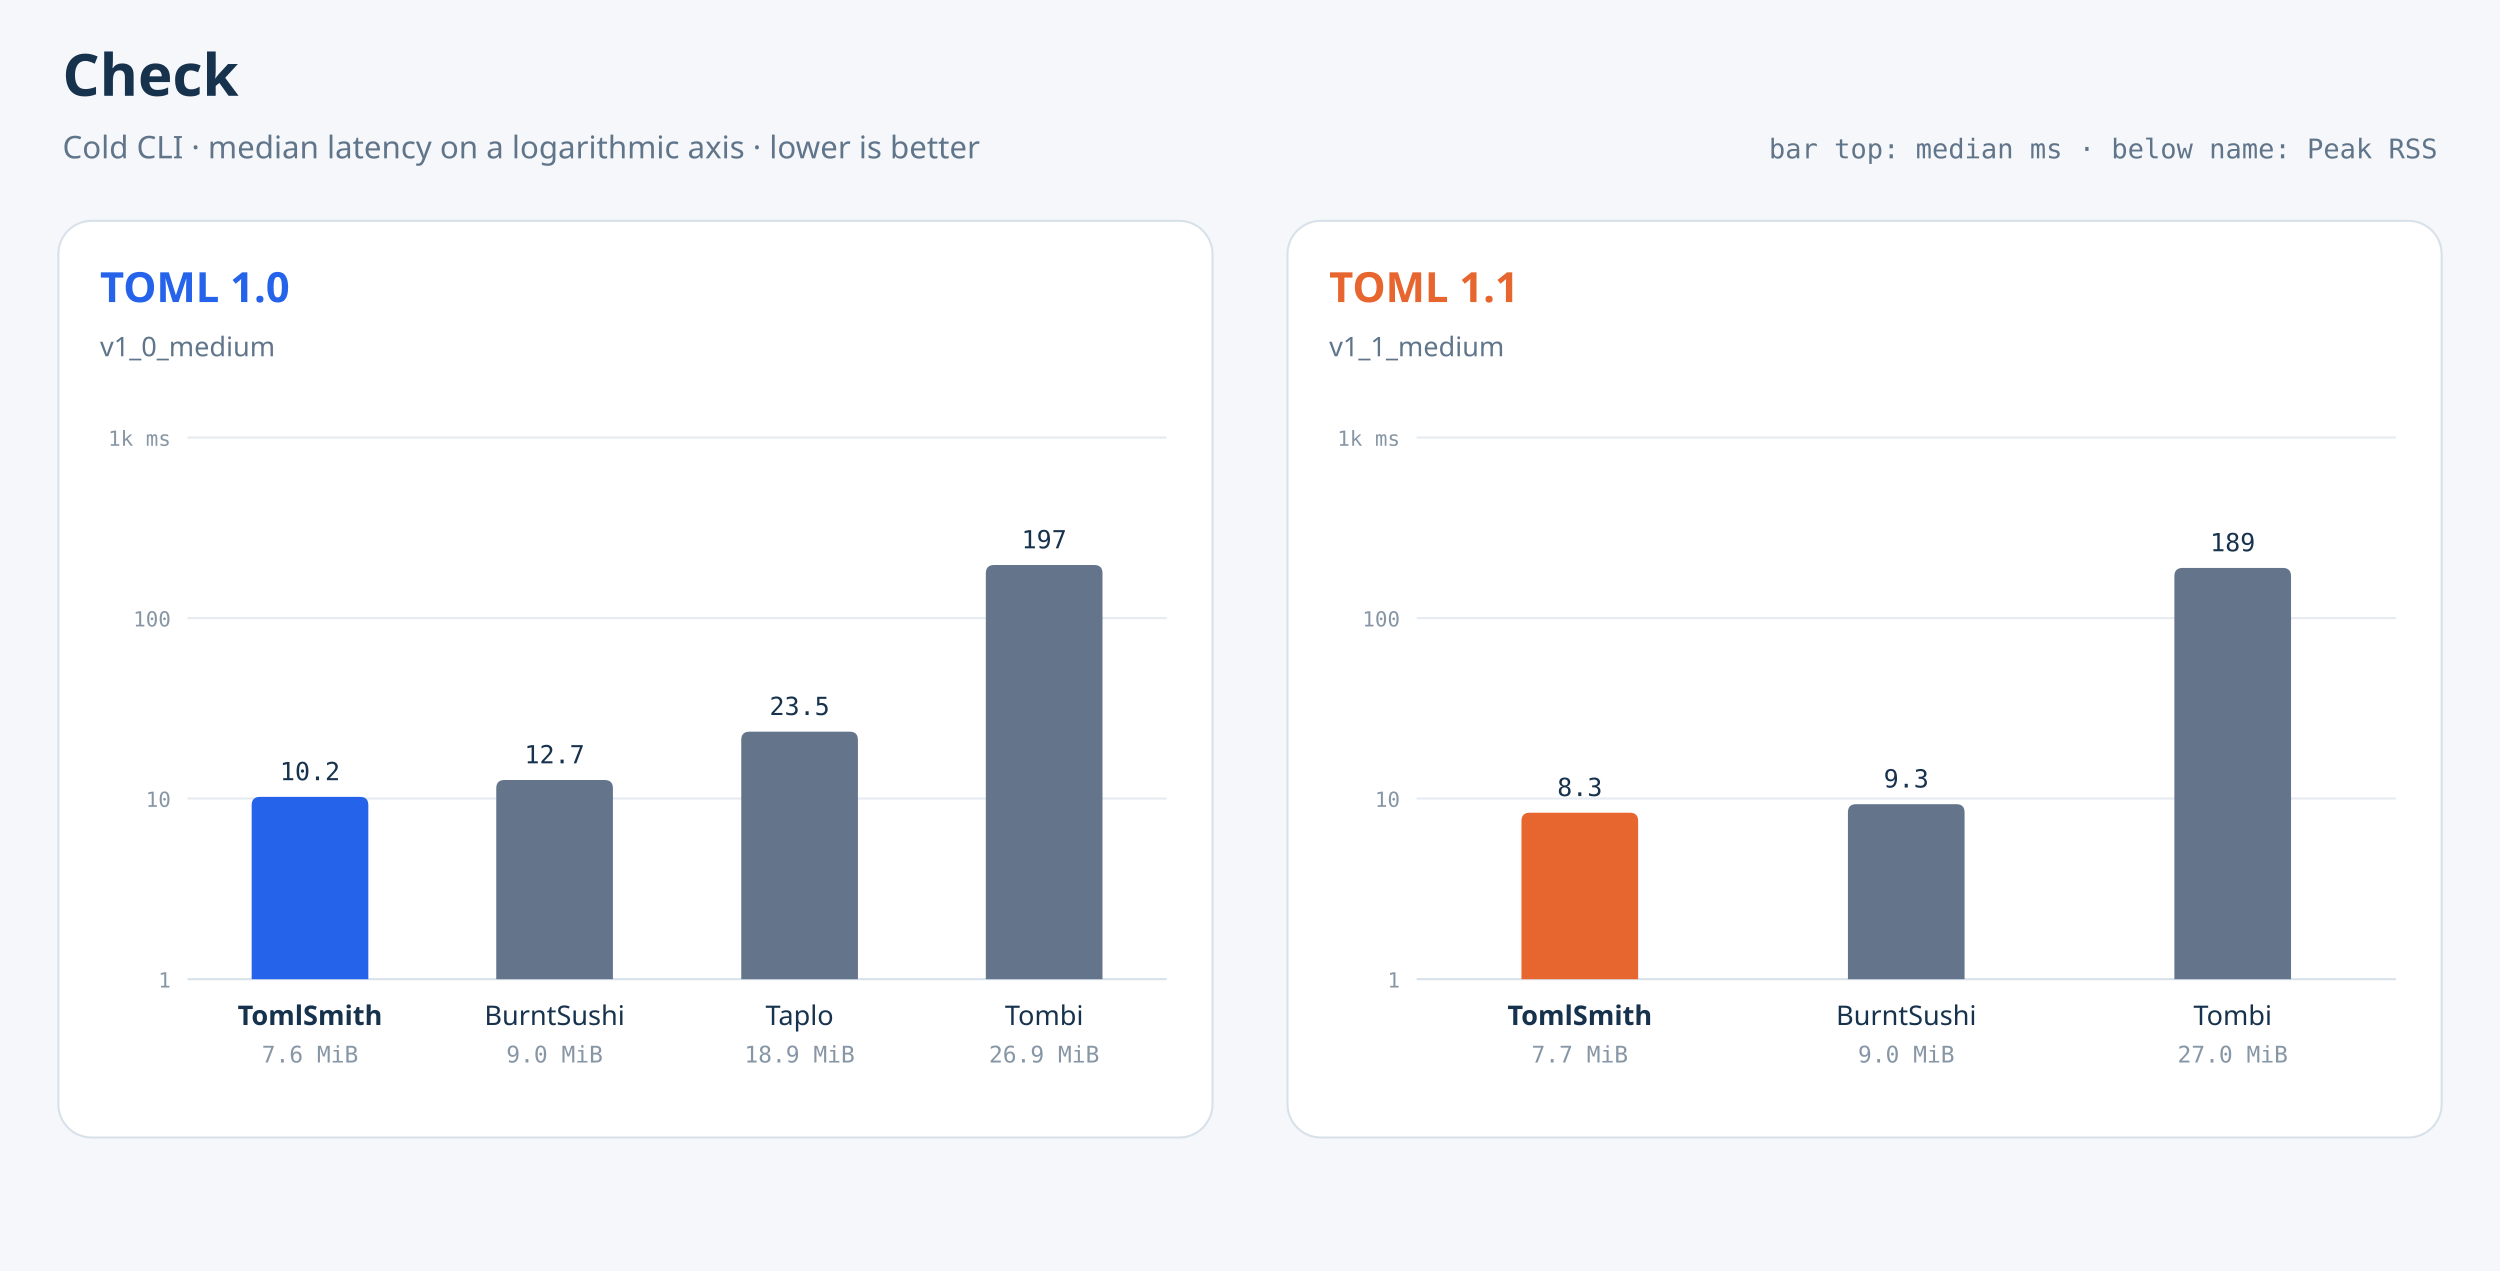
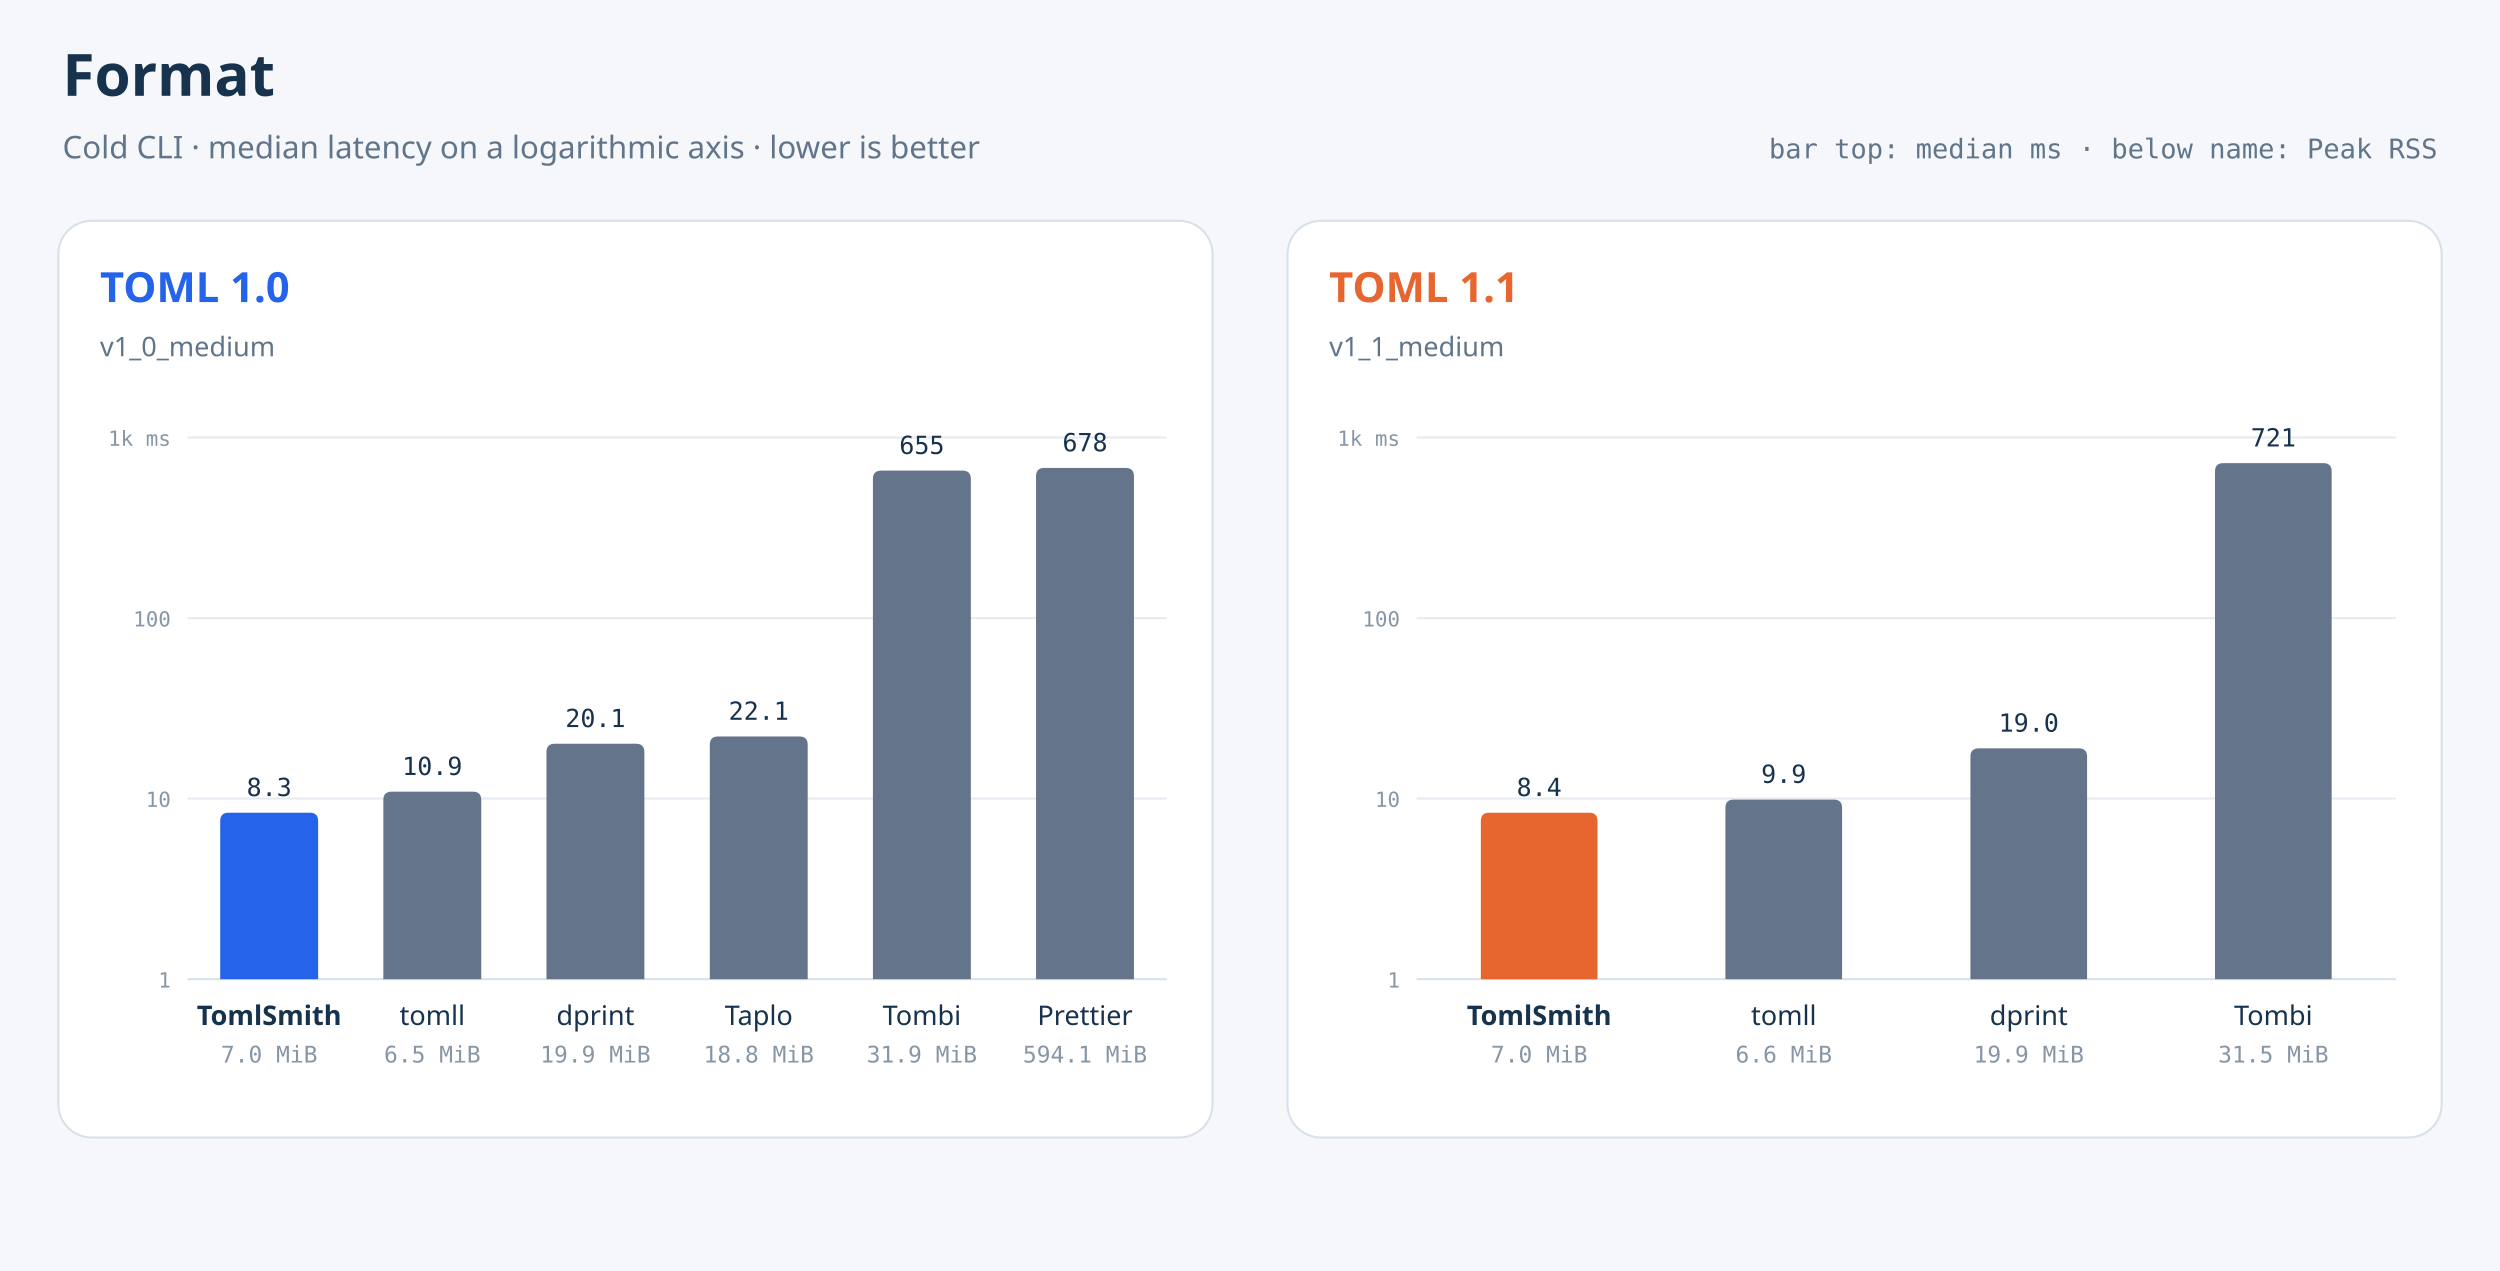
<svg xmlns="http://www.w3.org/2000/svg" width="1200" height="610" viewBox="0 0 1200 610" role="img" aria-labelledby="title desc">
  <rect width="1200" height="610" fill="#f5f7fa" />
-   <text x="30" y="46" fill="#17324d" font-family="ui-sans-serif, system-ui, sans-serif" font-size="28" font-weight="700">Check</text>
+   <text x="30" y="46" fill="#17324d" font-family="ui-sans-serif, system-ui, sans-serif" font-size="28" font-weight="700">Format</text>
  <text x="30" y="76" fill="#60758a" font-family="ui-sans-serif, system-ui, sans-serif" font-size="15">Cold CLI · median latency on a logarithmic axis · lower is better</text>
  <text x="1170" y="76" fill="#60758a" font-family="ui-monospace, SFMono-Regular, monospace" font-size="13" text-anchor="end">bar top: median ms · below name: Peak RSS</text>
  <rect x="28" y="106" width="554" height="440" rx="16" fill="#ffffff" stroke="#d8e1ea" />
  <text x="48" y="145" fill="#2563eb" font-family="ui-sans-serif, system-ui, sans-serif" font-size="20" font-weight="700">TOML 1.0</text>
  <text x="48" y="171" fill="#60758a" font-family="ui-sans-serif, system-ui, sans-serif" font-size="13">v1_0_medium</text>
  <g stroke-width="1">
    <line x1="90" y1="470.0" x2="560" y2="470.0" stroke="#d8e1ea" />
    <line x1="90" y1="383.3" x2="560" y2="383.3" stroke="#e5ebf1" />
    <line x1="90" y1="296.7" x2="560" y2="296.7" stroke="#e5ebf1" />
    <line x1="90" y1="210.0" x2="560" y2="210.0" stroke="#e5ebf1" />
  </g>
  <g fill="#8796a5" font-family="ui-monospace, SFMono-Regular, monospace" font-size="10" text-anchor="end">
    <text x="82" y="474.0">1</text>
    <text x="82" y="387.3">10</text>
    <text x="82" y="300.7">100</text>
    <text x="82" y="214.0">1k ms</text>
  </g>
  <g>
-     <path d="M120.8,470 L120.8,386.5 Q120.8,382.5 124.8,382.5 L172.8,382.5 Q176.8,382.5 176.8,386.5 L176.8,470 Z" fill="#2563eb" />
-     <path d="M238.2,470 L238.2,378.4 Q238.2,374.4 242.2,374.4 L290.2,374.4 Q294.2,374.4 294.2,378.4 L294.2,470 Z" fill="#64748b" />
-     <path d="M355.8,470 L355.8,355.2 Q355.8,351.2 359.8,351.2 L407.8,351.2 Q411.8,351.2 411.8,355.2 L411.8,470 Z" fill="#64748b" />
-     <path d="M473.2,470 L473.2,275.2 Q473.2,271.2 477.2,271.2 L525.2,271.2 Q529.2,271.2 529.2,275.2 L529.2,470 Z" fill="#64748b" />
+     <path d="M105.7,470 L105.7,394.1 Q105.7,390.1 109.7,390.1 L148.7,390.1 Q152.7,390.1 152.7,394.1 L152.7,470 Z" fill="#2563eb" />
+     <path d="M184.0,470 L184.0,384.0 Q184.0,380.0 188.0,380.0 L227.0,380.0 Q231.0,380.0 231.0,384.0 L231.0,470 Z" fill="#64748b" />
+     <path d="M262.3,470 L262.3,361.0 Q262.3,357.0 266.3,357.0 L305.3,357.0 Q309.3,357.0 309.3,361.0 L309.3,470 Z" fill="#64748b" />
+     <path d="M340.7,470 L340.7,357.5 Q340.7,353.5 344.7,353.5 L383.7,353.5 Q387.7,353.5 387.7,357.5 L387.7,470 Z" fill="#64748b" />
+     <path d="M419.0,470 L419.0,229.9 Q419.0,225.9 423.0,225.9 L462.0,225.9 Q466.0,225.9 466.0,229.9 L466.0,470 Z" fill="#64748b" />
+     <path d="M497.3,470 L497.3,228.6 Q497.3,224.6 501.3,224.6 L540.3,224.6 Q544.3,224.6 544.3,228.6 L544.3,470 Z" fill="#64748b" />
  </g>
  <g fill="#17324d" font-family="ui-monospace, SFMono-Regular, monospace" font-size="12" text-anchor="middle">
-     <text x="148.8" y="374.5">10.2</text>
-     <text x="266.2" y="366.4">12.7</text>
-     <text x="383.8" y="343.2">23.5</text>
-     <text x="501.2" y="263.2">197</text>
+     <text x="129.2" y="382.1">8.3</text>
+     <text x="207.5" y="372.0">10.9</text>
+     <text x="285.8" y="349.0">20.1</text>
+     <text x="364.2" y="345.5">22.1</text>
+     <text x="442.5" y="217.9">655</text>
+     <text x="520.8" y="216.6">678</text>
  </g>
  <g fill="#17324d" font-family="ui-sans-serif, system-ui, sans-serif" font-size="13" text-anchor="middle">
-     <text x="148.8" y="492" font-weight="700">TomlSmith</text>
-     <text x="266.2" y="492">BurntSushi</text>
-     <text x="383.8" y="492">Taplo</text>
-     <text x="501.2" y="492">Tombi</text>
+     <text x="129.2" y="492" font-weight="700">TomlSmith</text>
+     <text x="207.5" y="492">tomll</text>
+     <text x="285.8" y="492">dprint</text>
+     <text x="364.2" y="492">Taplo</text>
+     <text x="442.5" y="492">Tombi</text>
+     <text x="520.8" y="492">Prettier</text>
  </g>
  <g fill="#8796a5" font-family="ui-monospace, SFMono-Regular, monospace" font-size="11" text-anchor="middle">
-     <text x="148.8" y="510">7.6 MiB</text>
-     <text x="266.2" y="510">9.0 MiB</text>
-     <text x="383.8" y="510">18.9 MiB</text>
-     <text x="501.2" y="510">26.9 MiB</text>
+     <text x="129.2" y="510">7.0 MiB</text>
+     <text x="207.5" y="510">6.5 MiB</text>
+     <text x="285.8" y="510">19.9 MiB</text>
+     <text x="364.2" y="510">18.8 MiB</text>
+     <text x="442.5" y="510">31.9 MiB</text>
+     <text x="520.8" y="510">594.1 MiB</text>
  </g>
  <rect x="618" y="106" width="554" height="440" rx="16" fill="#ffffff" stroke="#d8e1ea" />
  <text x="638" y="145" fill="#e7652e" font-family="ui-sans-serif, system-ui, sans-serif" font-size="20" font-weight="700">TOML 1.1</text>
  <text x="638" y="171" fill="#60758a" font-family="ui-sans-serif, system-ui, sans-serif" font-size="13">v1_1_medium</text>
  <g stroke-width="1">
    <line x1="680" y1="470.0" x2="1150" y2="470.0" stroke="#d8e1ea" />
    <line x1="680" y1="383.3" x2="1150" y2="383.3" stroke="#e5ebf1" />
    <line x1="680" y1="296.7" x2="1150" y2="296.7" stroke="#e5ebf1" />
    <line x1="680" y1="210.0" x2="1150" y2="210.0" stroke="#e5ebf1" />
  </g>
  <g fill="#8796a5" font-family="ui-monospace, SFMono-Regular, monospace" font-size="10" text-anchor="end">
    <text x="672" y="474.0">1</text>
    <text x="672" y="387.3">10</text>
    <text x="672" y="300.7">100</text>
    <text x="672" y="214.0">1k ms</text>
  </g>
  <g>
-     <path d="M730.3,470 L730.3,394.1 Q730.3,390.1 734.3,390.1 L782.3,390.1 Q786.3,390.1 786.3,394.1 L786.3,470 Z" fill="#e7652e" />
-     <path d="M887.0,470 L887.0,390.0 Q887.0,386.0 891.0,386.0 L939.0,386.0 Q943.0,386.0 943.0,390.0 L943.0,470 Z" fill="#64748b" />
-     <path d="M1043.7,470 L1043.7,276.6 Q1043.7,272.6 1047.7,272.6 L1095.7,272.6 Q1099.7,272.6 1099.7,276.6 L1099.7,470 Z" fill="#64748b" />
+     <path d="M710.8,470 L710.8,394.1 Q710.8,390.1 714.8,390.1 L762.8,390.1 Q766.8,390.1 766.8,394.1 L766.8,470 Z" fill="#e7652e" />
+     <path d="M828.2,470 L828.2,387.8 Q828.2,383.8 832.2,383.8 L880.2,383.8 Q884.2,383.8 884.2,387.8 L884.2,470 Z" fill="#64748b" />
+     <path d="M945.8,470 L945.8,363.2 Q945.8,359.2 949.8,359.2 L997.8,359.2 Q1001.8,359.2 1001.8,363.2 L1001.8,470 Z" fill="#64748b" />
+     <path d="M1063.2,470 L1063.2,226.3 Q1063.2,222.3 1067.2,222.3 L1115.2,222.3 Q1119.2,222.3 1119.2,226.3 L1119.2,470 Z" fill="#64748b" />
  </g>
  <g fill="#17324d" font-family="ui-monospace, SFMono-Regular, monospace" font-size="12" text-anchor="middle">
-     <text x="758.3" y="382.1">8.3</text>
-     <text x="915.0" y="378.0">9.3</text>
-     <text x="1071.7" y="264.6">189</text>
+     <text x="738.8" y="382.1">8.4</text>
+     <text x="856.2" y="375.8">9.9</text>
+     <text x="973.8" y="351.2">19.0</text>
+     <text x="1091.2" y="214.3">721</text>
  </g>
  <g fill="#17324d" font-family="ui-sans-serif, system-ui, sans-serif" font-size="13" text-anchor="middle">
-     <text x="758.3" y="492" font-weight="700">TomlSmith</text>
-     <text x="915.0" y="492">BurntSushi</text>
-     <text x="1071.7" y="492">Tombi</text>
+     <text x="738.8" y="492" font-weight="700">TomlSmith</text>
+     <text x="856.2" y="492">tomll</text>
+     <text x="973.8" y="492">dprint</text>
+     <text x="1091.2" y="492">Tombi</text>
  </g>
  <g fill="#8796a5" font-family="ui-monospace, SFMono-Regular, monospace" font-size="11" text-anchor="middle">
-     <text x="758.3" y="510">7.7 MiB</text>
-     <text x="915.0" y="510">9.0 MiB</text>
-     <text x="1071.7" y="510">27.0 MiB</text>
+     <text x="738.8" y="510">7.0 MiB</text>
+     <text x="856.2" y="510">6.6 MiB</text>
+     <text x="973.8" y="510">19.9 MiB</text>
+     <text x="1091.2" y="510">31.5 MiB</text>
  </g>
</svg>
